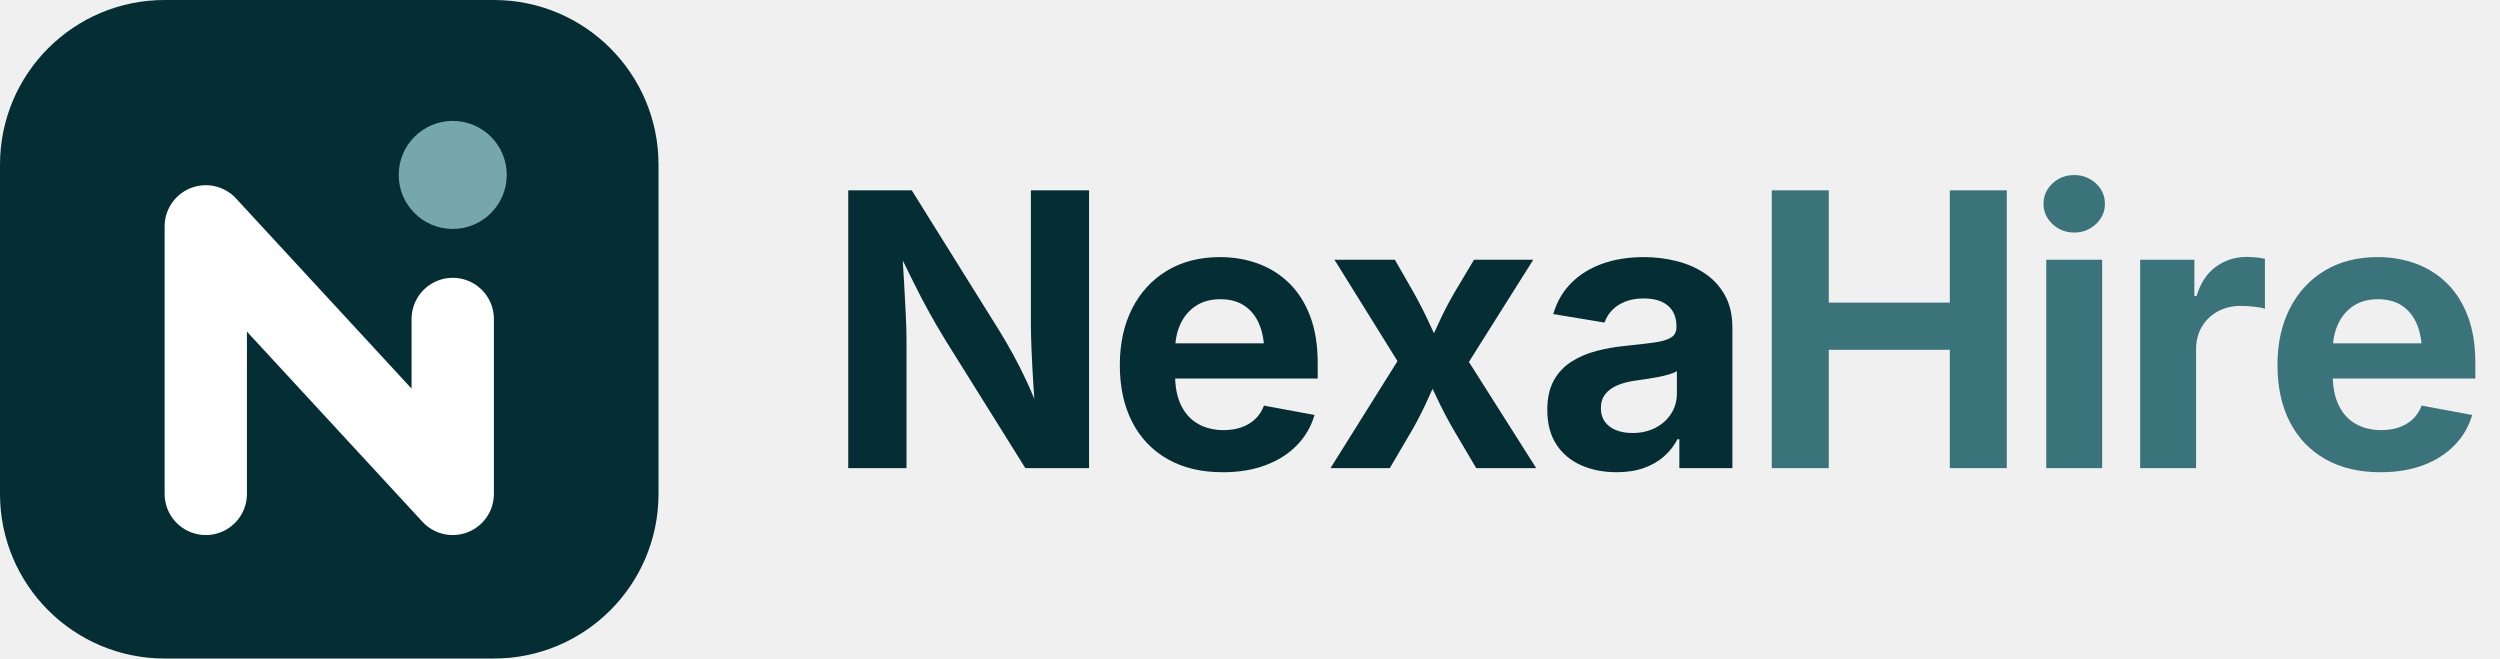
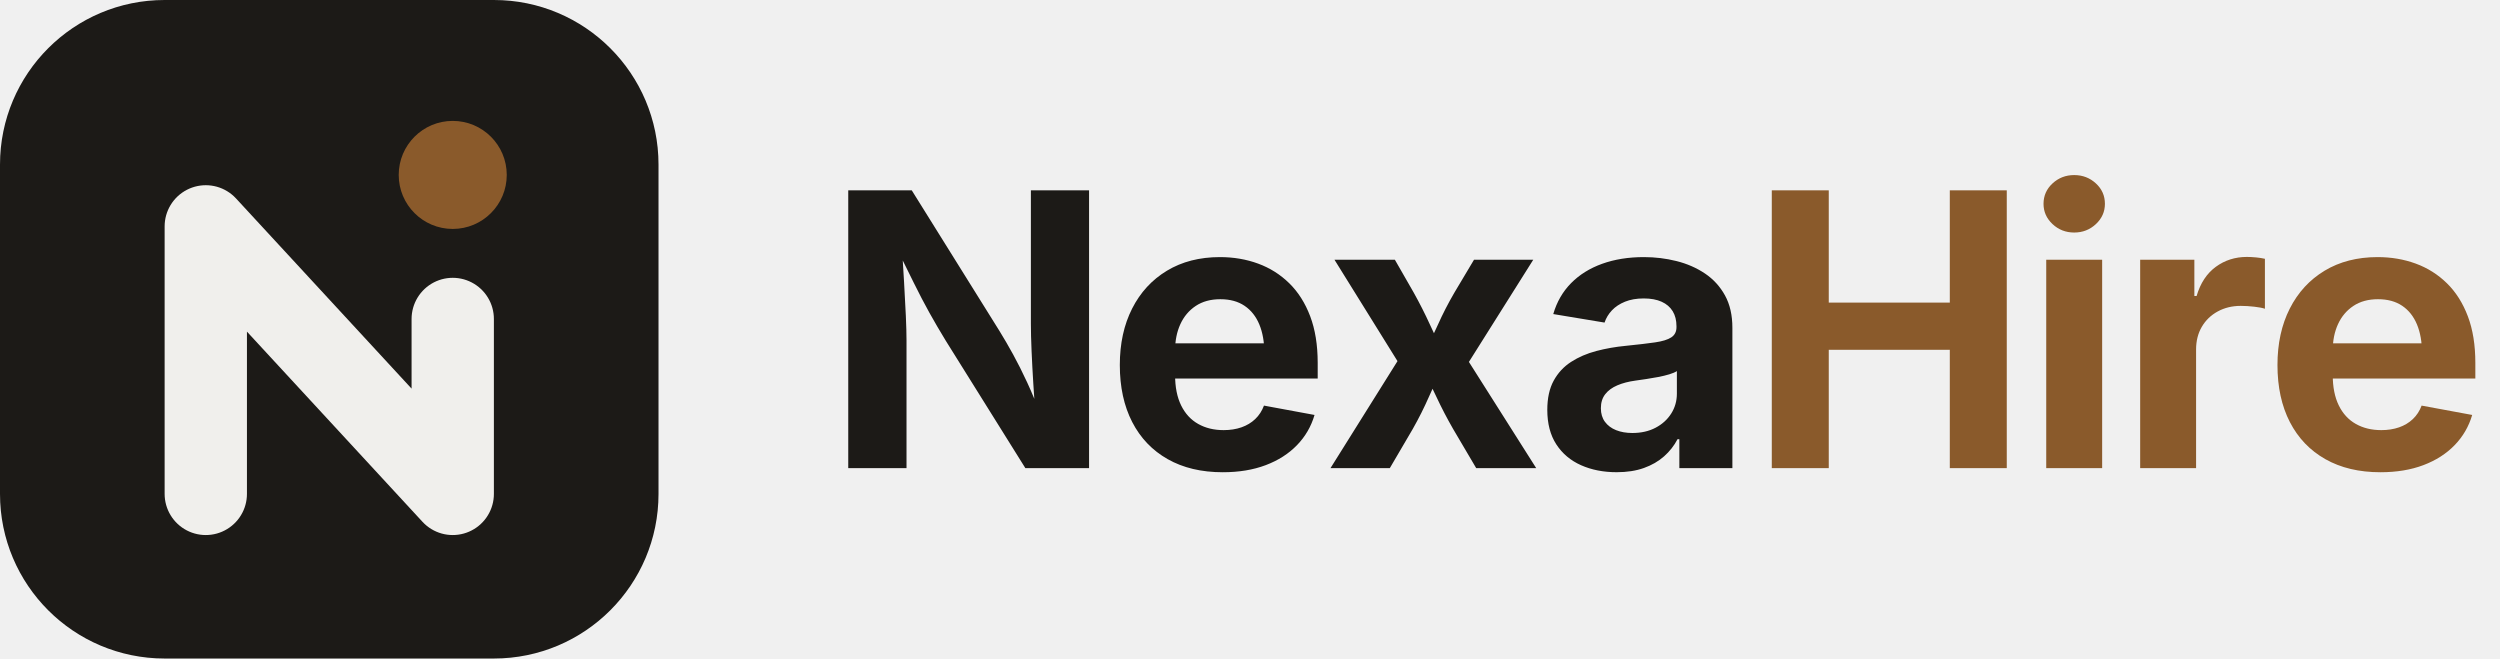
<svg xmlns="http://www.w3.org/2000/svg" viewBox="0 0 242.97 64" role="img" aria-label="NexaHire">
-   <rect width="64" height="64" rx="16" fill="#042E33" />
-   <path d="M20 48V22l24 26V31" fill="none" stroke="#FFFFFF" stroke-width="8" stroke-linecap="round" stroke-linejoin="round" />
-   <circle cx="44" cy="17" r="5.25" fill="#76A7AD" />
+   <rect width="64" height="64" rx="16" fill="#1C1A17" />
+   <path d="M20 48V22l24 26V31" fill="none" stroke="#F0EFEC" stroke-width="8" stroke-linecap="round" stroke-linejoin="round" />
+   <circle cx="44" cy="17" r="5.25" fill="#8A5A2B" />
  <g transform="translate(80.00 45.50) scale(0.018121)">
-     <path fill="#042E33" d="M134.642 0.0V-1490.0H475.277L945.743 -735.712Q981.622 -677.653 1018.862 -609.933Q1056.102 -542.214 1094.522 -459.224Q1132.942 -376.234 1171.482 -272.175H1140.162Q1133.322 -355.475 1127.432 -449.095Q1121.542 -542.714 1117.842 -628.963Q1114.142 -715.212 1114.142 -774.712V-1490.0H1426.177V0.0H1084.622L657.478 -683.847Q610.218 -761.206 570.018 -833.426Q529.818 -905.645 486.408 -993.575Q442.998 -1081.505 382.797 -1203.185H421.577Q428.197 -1095.425 434.087 -996.025Q439.977 -896.625 443.557 -816.366Q447.137 -736.106 447.137 -684.767V0.0ZM2143.2 21.84Q1972.02 21.84 1848.04 -48.27Q1724.061 -118.38 1657.591 -247.38Q1591.121 -376.38 1591.121 -553.24Q1591.121 -725.78 1657.171 -855.97Q1723.221 -986.16 1844.01 -1059.08Q1964.8 -1132 2128.14 -1132.0Q2237.659 -1132.0 2332.798 -1097.1Q2427.938 -1062.2 2499.788 -991.841Q2571.638 -921.481 2612.018 -815.021Q2652.398 -708.561 2652.398 -564.9V-480.721H1714.201V-669.439H2506.26L2366.102 -618.839Q2366.102 -706.16 2339.432 -770.601Q2312.762 -835.042 2260.421 -870.582Q2208.08 -906.123 2130.299 -906.123Q2052.519 -906.123 1998.338 -870.122Q1944.157 -834.122 1915.877 -772.441Q1887.596 -710.76 1887.596 -632.18V-499.321Q1887.596 -402.32 1920.067 -336.339Q1952.537 -270.358 2011.408 -237.198Q2070.279 -204.037 2147.98 -204.037Q2200.48 -204.037 2243.411 -218.987Q2286.341 -233.938 2317.241 -263.258Q2348.142 -292.578 2364.282 -335.539L2635.478 -285.379Q2608.398 -192.739 2541.538 -123.61Q2474.678 -54.48 2373.999 -16.32Q2273.319 21.84 2143.2 21.84ZM2720.921 0.0 3153.281 -690.518 3152.821 -457.482 2742.301 -1118.0H3066.236L3167.438 -941.498Q3215.498 -855.338 3254.188 -770.459Q3292.878 -685.579 3332.178 -606.24H3218.199Q3259.579 -685.039 3297.509 -770.189Q3335.439 -855.338 3385.579 -941.498L3490.861 -1118.0H3808.636L3390.716 -454.342V-684.538L3824.476 0.0H3502.621L3378.579 -210.502Q3329.359 -296.281 3289.779 -381.091Q3250.199 -465.9 3209.739 -543.86H3324.178Q3285.338 -465.9 3248.178 -381.091Q3211.018 -296.281 3162.418 -210.502L3039.076 0.0ZM4255.621 21.68Q4149.081 21.68 4064.741 -15.89Q3980.401 -53.46 3932.101 -127.76Q3883.801 -202.06 3883.801 -312.6Q3883.801 -406.44 3918.021 -469.14Q3952.241 -531.84 4011.691 -570.12Q4071.142 -608.4 4146.792 -628.37Q4222.442 -648.34 4305.301 -656.18Q4402.062 -665.94 4461.552 -674.56Q4521.042 -683.18 4548.842 -701.53Q4576.642 -719.88 4576.642 -756.02V-760.94Q4576.642 -808.801 4556.312 -841.911Q4535.982 -875.022 4496.941 -892.652Q4457.901 -910.283 4400.96 -910.283Q4343.639 -910.283 4300.678 -892.842Q4257.718 -875.402 4230.317 -846.272Q4202.917 -817.141 4190.857 -780.841L3915.801 -826.502Q3944.221 -924.182 4011.282 -992.211Q4078.342 -1060.241 4177.951 -1096.12Q4277.561 -1132.0 4401.899 -1132.0Q4491.918 -1132.0 4576.918 -1110.67Q4661.917 -1089.341 4729.497 -1043.941Q4797.077 -998.541 4836.797 -926.521Q4876.517 -854.501 4876.517 -752.659V0.0H4592.062V-155.24H4582.221Q4555.122 -103.28 4510.152 -63.4Q4465.182 -23.52 4401.962 -0.92Q4338.742 21.68 4255.621 21.68ZM4340.079 -188.618Q4410.92 -188.618 4464.531 -216.818Q4518.142 -245.019 4548.472 -292.939Q4578.802 -340.86 4578.802 -399.68V-520.662Q4565.102 -511.441 4538.362 -503.371Q4511.621 -495.301 4478.701 -488.921Q4445.78 -482.541 4413.7 -477.851Q4381.619 -473.161 4356.699 -469.621Q4301.419 -462.161 4259.498 -444.281Q4217.577 -426.401 4194.377 -396.461Q4171.177 -366.52 4171.177 -321.419Q4171.177 -277.999 4193.077 -248.449Q4214.977 -218.898 4252.938 -203.758Q4290.898 -188.618 4340.079 -188.618Z" />
-     <path fill="#3B737A" transform="translate(4953.2)" d="M134.642 0.0V-1490.0H440.197V-888.118H1089.363V-1490.0H1394.918V0.0H1089.363V-634.802H440.197V0.0ZM1606.561 0.0V-1118.0H1906.436V0.0ZM1756.419 -1263.742Q1688.68 -1263.742 1640.34 -1309.03Q1592 -1354.318 1592 -1417.722Q1592 -1482.419 1640.34 -1527.179Q1688.68 -1571.939 1756.419 -1571.939Q1824.464 -1571.939 1872.881 -1527.237Q1921.297 -1482.535 1921.297 -1417.75Q1921.297 -1354.261 1872.881 -1309.001Q1824.464 -1263.742 1756.419 -1263.742ZM2110.361 0.0V-1118.0H2400.996V-923.321H2412.996Q2443.457 -1026.68 2515.937 -1079.8Q2588.417 -1132.92 2682.477 -1132.92Q2705.717 -1132.92 2732.407 -1130.3Q2759.097 -1127.68 2779.417 -1122.9V-854.964Q2759.538 -861.824 2721.328 -866.094Q2683.118 -870.364 2649.818 -870.364Q2581.157 -870.364 2526.567 -840.643Q2471.977 -810.923 2441.107 -758.363Q2410.236 -705.803 2410.236 -636.283V0.0ZM3398.8 21.84Q3227.62 21.84 3103.64 -48.27Q2979.661 -118.38 2913.191 -247.38Q2846.721 -376.38 2846.721 -553.24Q2846.721 -725.78 2912.771 -855.97Q2978.821 -986.16 3099.61 -1059.08Q3220.4 -1132 3383.74 -1132.0Q3493.259 -1132.0 3588.398 -1097.1Q3683.538 -1062.2 3755.388 -991.841Q3827.238 -921.481 3867.618 -815.021Q3907.998 -708.561 3907.998 -564.9V-480.721H2969.801V-669.439H3761.86L3621.702 -618.839Q3621.702 -706.16 3595.032 -770.601Q3568.362 -835.042 3516.021 -870.582Q3463.68 -906.123 3385.899 -906.123Q3308.119 -906.123 3253.938 -870.122Q3199.757 -834.122 3171.477 -772.441Q3143.196 -710.76 3143.196 -632.18V-499.321Q3143.196 -402.32 3175.667 -336.339Q3208.137 -270.358 3267.008 -237.198Q3325.879 -204.037 3403.58 -204.037Q3456.08 -204.037 3499.011 -218.987Q3541.941 -233.938 3572.841 -263.258Q3603.742 -292.578 3619.882 -335.539L3891.078 -285.379Q3863.998 -192.739 3797.138 -123.61Q3730.278 -54.48 3629.599 -16.32Q3528.919 21.84 3398.8 21.84Z" />
+     <path fill="#1C1A17" d="M134.642 0.0V-1490.0H475.277L945.743 -735.712Q981.622 -677.653 1018.862 -609.933Q1056.102 -542.214 1094.522 -459.224Q1132.942 -376.234 1171.482 -272.175H1140.162Q1133.322 -355.475 1127.432 -449.095Q1121.542 -542.714 1117.842 -628.963Q1114.142 -715.212 1114.142 -774.712V-1490.0H1426.177V0.0H1084.622L657.478 -683.847Q610.218 -761.206 570.018 -833.426Q529.818 -905.645 486.408 -993.575Q442.998 -1081.505 382.797 -1203.185H421.577Q428.197 -1095.425 434.087 -996.025Q439.977 -896.625 443.557 -816.366Q447.137 -736.106 447.137 -684.767V0.0ZM2143.2 21.84Q1972.02 21.84 1848.04 -48.27Q1724.061 -118.38 1657.591 -247.38Q1591.121 -376.38 1591.121 -553.24Q1591.121 -725.78 1657.171 -855.97Q1723.221 -986.16 1844.01 -1059.08Q1964.8 -1132 2128.14 -1132.0Q2237.659 -1132.0 2332.798 -1097.1Q2427.938 -1062.2 2499.788 -991.841Q2571.638 -921.481 2612.018 -815.021Q2652.398 -708.561 2652.398 -564.9V-480.721H1714.201V-669.439H2506.26L2366.102 -618.839Q2366.102 -706.16 2339.432 -770.601Q2312.762 -835.042 2260.421 -870.582Q2208.08 -906.123 2130.299 -906.123Q2052.519 -906.123 1998.338 -870.122Q1944.157 -834.122 1915.877 -772.441Q1887.596 -710.76 1887.596 -632.18V-499.321Q1887.596 -402.32 1920.067 -336.339Q1952.537 -270.358 2011.408 -237.198Q2070.279 -204.037 2147.98 -204.037Q2200.48 -204.037 2243.411 -218.987Q2286.341 -233.938 2317.241 -263.258Q2348.142 -292.578 2364.282 -335.539L2635.478 -285.379Q2608.398 -192.739 2541.538 -123.61Q2474.678 -54.48 2373.999 -16.32Q2273.319 21.84 2143.2 21.84ZM2720.921 0.0 3153.281 -690.518 3152.821 -457.482 2742.301 -1118.0H3066.236L3167.438 -941.498Q3215.498 -855.338 3254.188 -770.459Q3292.878 -685.579 3332.178 -606.24H3218.199Q3259.579 -685.039 3297.509 -770.189Q3335.439 -855.338 3385.579 -941.498L3490.861 -1118.0H3808.636L3390.716 -454.342V-684.538L3824.476 0.0H3502.621L3378.579 -210.502Q3329.359 -296.281 3289.779 -381.091Q3250.199 -465.9 3209.739 -543.86H3324.178Q3285.338 -465.9 3248.178 -381.091Q3211.018 -296.281 3162.418 -210.502L3039.076 0.0ZM4255.621 21.68Q4149.081 21.68 4064.741 -15.89Q3980.401 -53.46 3932.101 -127.76Q3883.801 -202.06 3883.801 -312.6Q3883.801 -406.44 3918.021 -469.14Q3952.241 -531.84 4011.691 -570.12Q4071.142 -608.4 4146.792 -628.37Q4222.442 -648.34 4305.301 -656.18Q4402.062 -665.94 4461.552 -674.56Q4521.042 -683.18 4548.842 -701.53Q4576.642 -719.88 4576.642 -756.02V-760.94Q4576.642 -808.801 4556.312 -841.911Q4535.982 -875.022 4496.941 -892.652Q4457.901 -910.283 4400.96 -910.283Q4343.639 -910.283 4300.678 -892.842Q4257.718 -875.402 4230.317 -846.272Q4202.917 -817.141 4190.857 -780.841L3915.801 -826.502Q3944.221 -924.182 4011.282 -992.211Q4078.342 -1060.241 4177.951 -1096.12Q4277.561 -1132.0 4401.899 -1132.0Q4491.918 -1132.0 4576.918 -1110.67Q4661.917 -1089.341 4729.497 -1043.941Q4797.077 -998.541 4836.797 -926.521Q4876.517 -854.501 4876.517 -752.659V0.0H4592.062V-155.24H4582.221Q4555.122 -103.28 4510.152 -63.4Q4465.182 -23.52 4401.962 -0.92Q4338.742 21.68 4255.621 21.68ZM4340.079 -188.618Q4410.92 -188.618 4464.531 -216.818Q4518.142 -245.019 4548.472 -292.939Q4578.802 -340.86 4578.802 -399.68V-520.662Q4565.102 -511.441 4538.362 -503.371Q4511.621 -495.301 4478.701 -488.921Q4445.78 -482.541 4413.7 -477.851Q4381.619 -473.161 4356.699 -469.621Q4301.419 -462.161 4259.498 -444.281Q4217.577 -426.401 4194.377 -396.461Q4171.177 -366.52 4171.177 -321.419Q4171.177 -277.999 4193.077 -248.449Q4214.977 -218.898 4252.938 -203.758Q4290.898 -188.618 4340.079 -188.618Z" />
+     <path fill="#8A5A2B" transform="translate(4953.2)" d="M134.642 0.0V-1490.0H440.197V-888.118H1089.363V-1490.0H1394.918V0.0H1089.363V-634.802H440.197V0.0ZM1606.561 0.0V-1118.0H1906.436V0.0ZM1756.419 -1263.742Q1688.68 -1263.742 1640.34 -1309.03Q1592 -1354.318 1592 -1417.722Q1592 -1482.419 1640.34 -1527.179Q1688.68 -1571.939 1756.419 -1571.939Q1824.464 -1571.939 1872.881 -1527.237Q1921.297 -1482.535 1921.297 -1417.75Q1921.297 -1354.261 1872.881 -1309.001Q1824.464 -1263.742 1756.419 -1263.742ZM2110.361 0.0V-1118.0H2400.996V-923.321H2412.996Q2443.457 -1026.68 2515.937 -1079.8Q2588.417 -1132.92 2682.477 -1132.92Q2705.717 -1132.92 2732.407 -1130.3Q2759.097 -1127.68 2779.417 -1122.9V-854.964Q2759.538 -861.824 2721.328 -866.094Q2683.118 -870.364 2649.818 -870.364Q2581.157 -870.364 2526.567 -840.643Q2471.977 -810.923 2441.107 -758.363Q2410.236 -705.803 2410.236 -636.283V0.0ZM3398.8 21.84Q3227.62 21.84 3103.64 -48.27Q2979.661 -118.38 2913.191 -247.38Q2846.721 -376.38 2846.721 -553.24Q2846.721 -725.78 2912.771 -855.97Q2978.821 -986.16 3099.61 -1059.08Q3220.4 -1132 3383.74 -1132.0Q3493.259 -1132.0 3588.398 -1097.1Q3683.538 -1062.2 3755.388 -991.841Q3827.238 -921.481 3867.618 -815.021Q3907.998 -708.561 3907.998 -564.9V-480.721H2969.801V-669.439H3761.86L3621.702 -618.839Q3621.702 -706.16 3595.032 -770.601Q3568.362 -835.042 3516.021 -870.582Q3463.68 -906.123 3385.899 -906.123Q3308.119 -906.123 3253.938 -870.122Q3199.757 -834.122 3171.477 -772.441Q3143.196 -710.76 3143.196 -632.18V-499.321Q3143.196 -402.32 3175.667 -336.339Q3208.137 -270.358 3267.008 -237.198Q3325.879 -204.037 3403.58 -204.037Q3456.08 -204.037 3499.011 -218.987Q3541.941 -233.938 3572.841 -263.258Q3603.742 -292.578 3619.882 -335.539L3891.078 -285.379Q3863.998 -192.739 3797.138 -123.61Q3730.278 -54.48 3629.599 -16.32Q3528.919 21.84 3398.8 21.84Z" />
  </g>
</svg>
